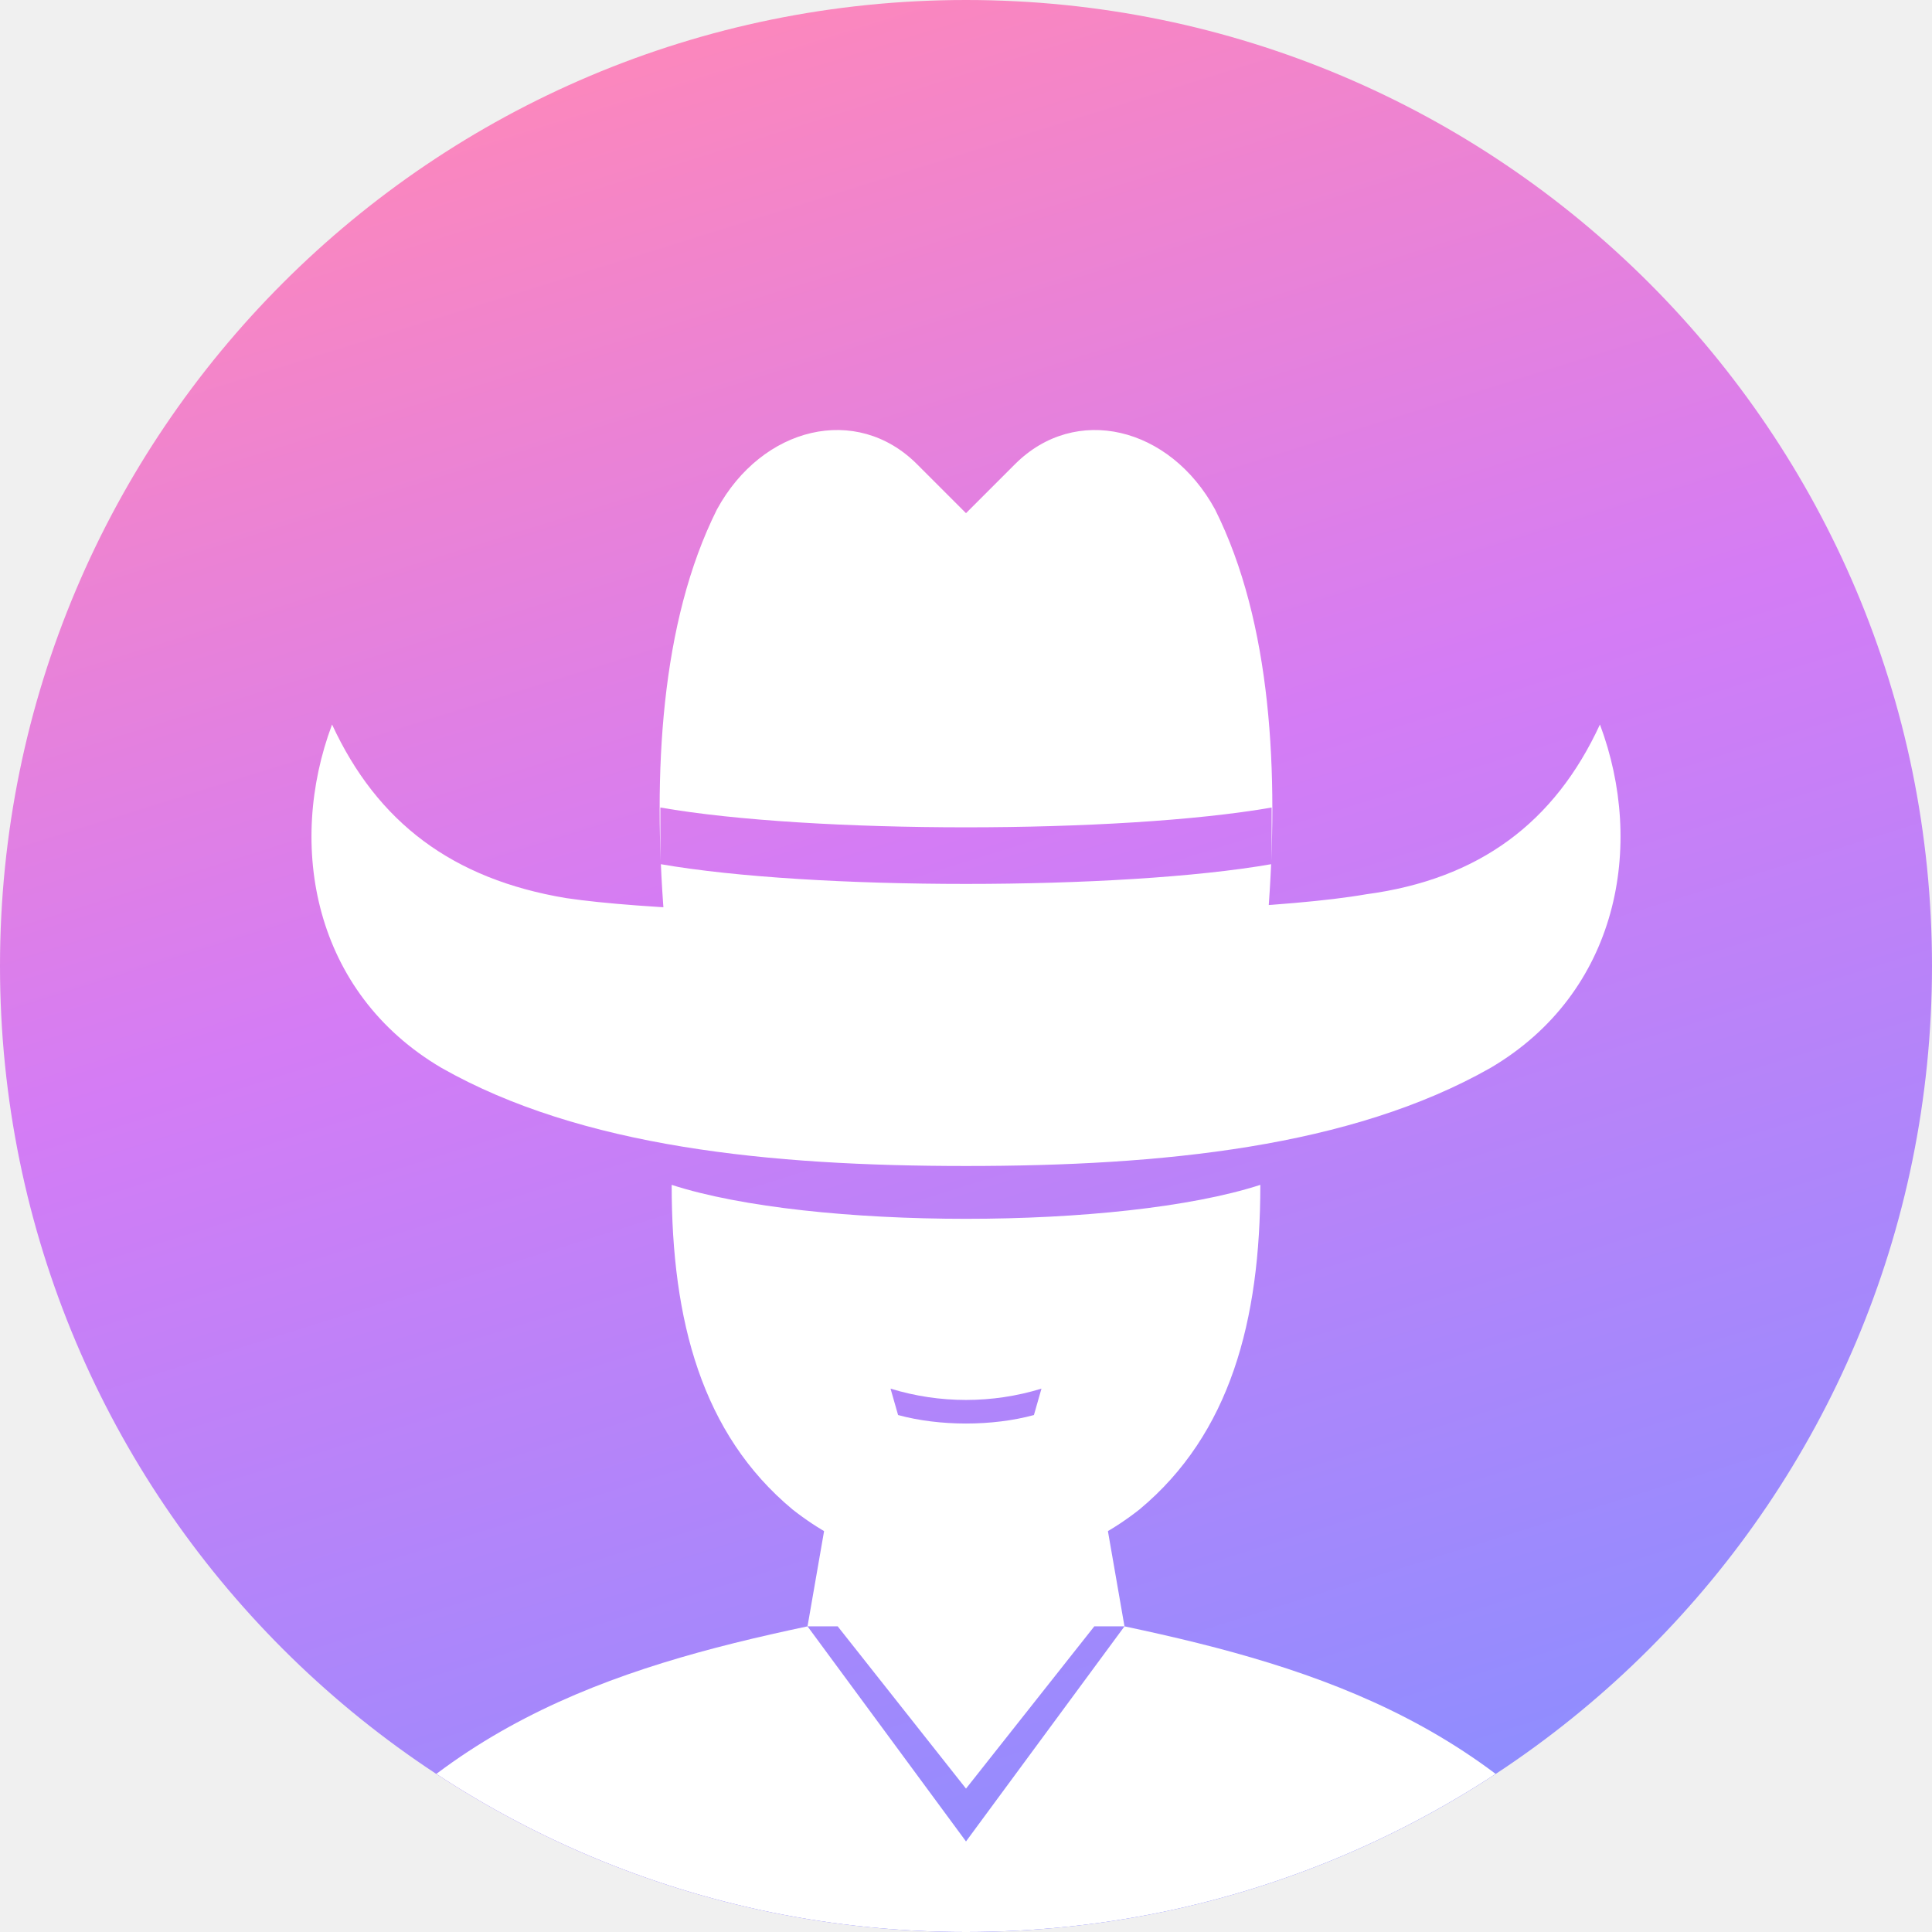
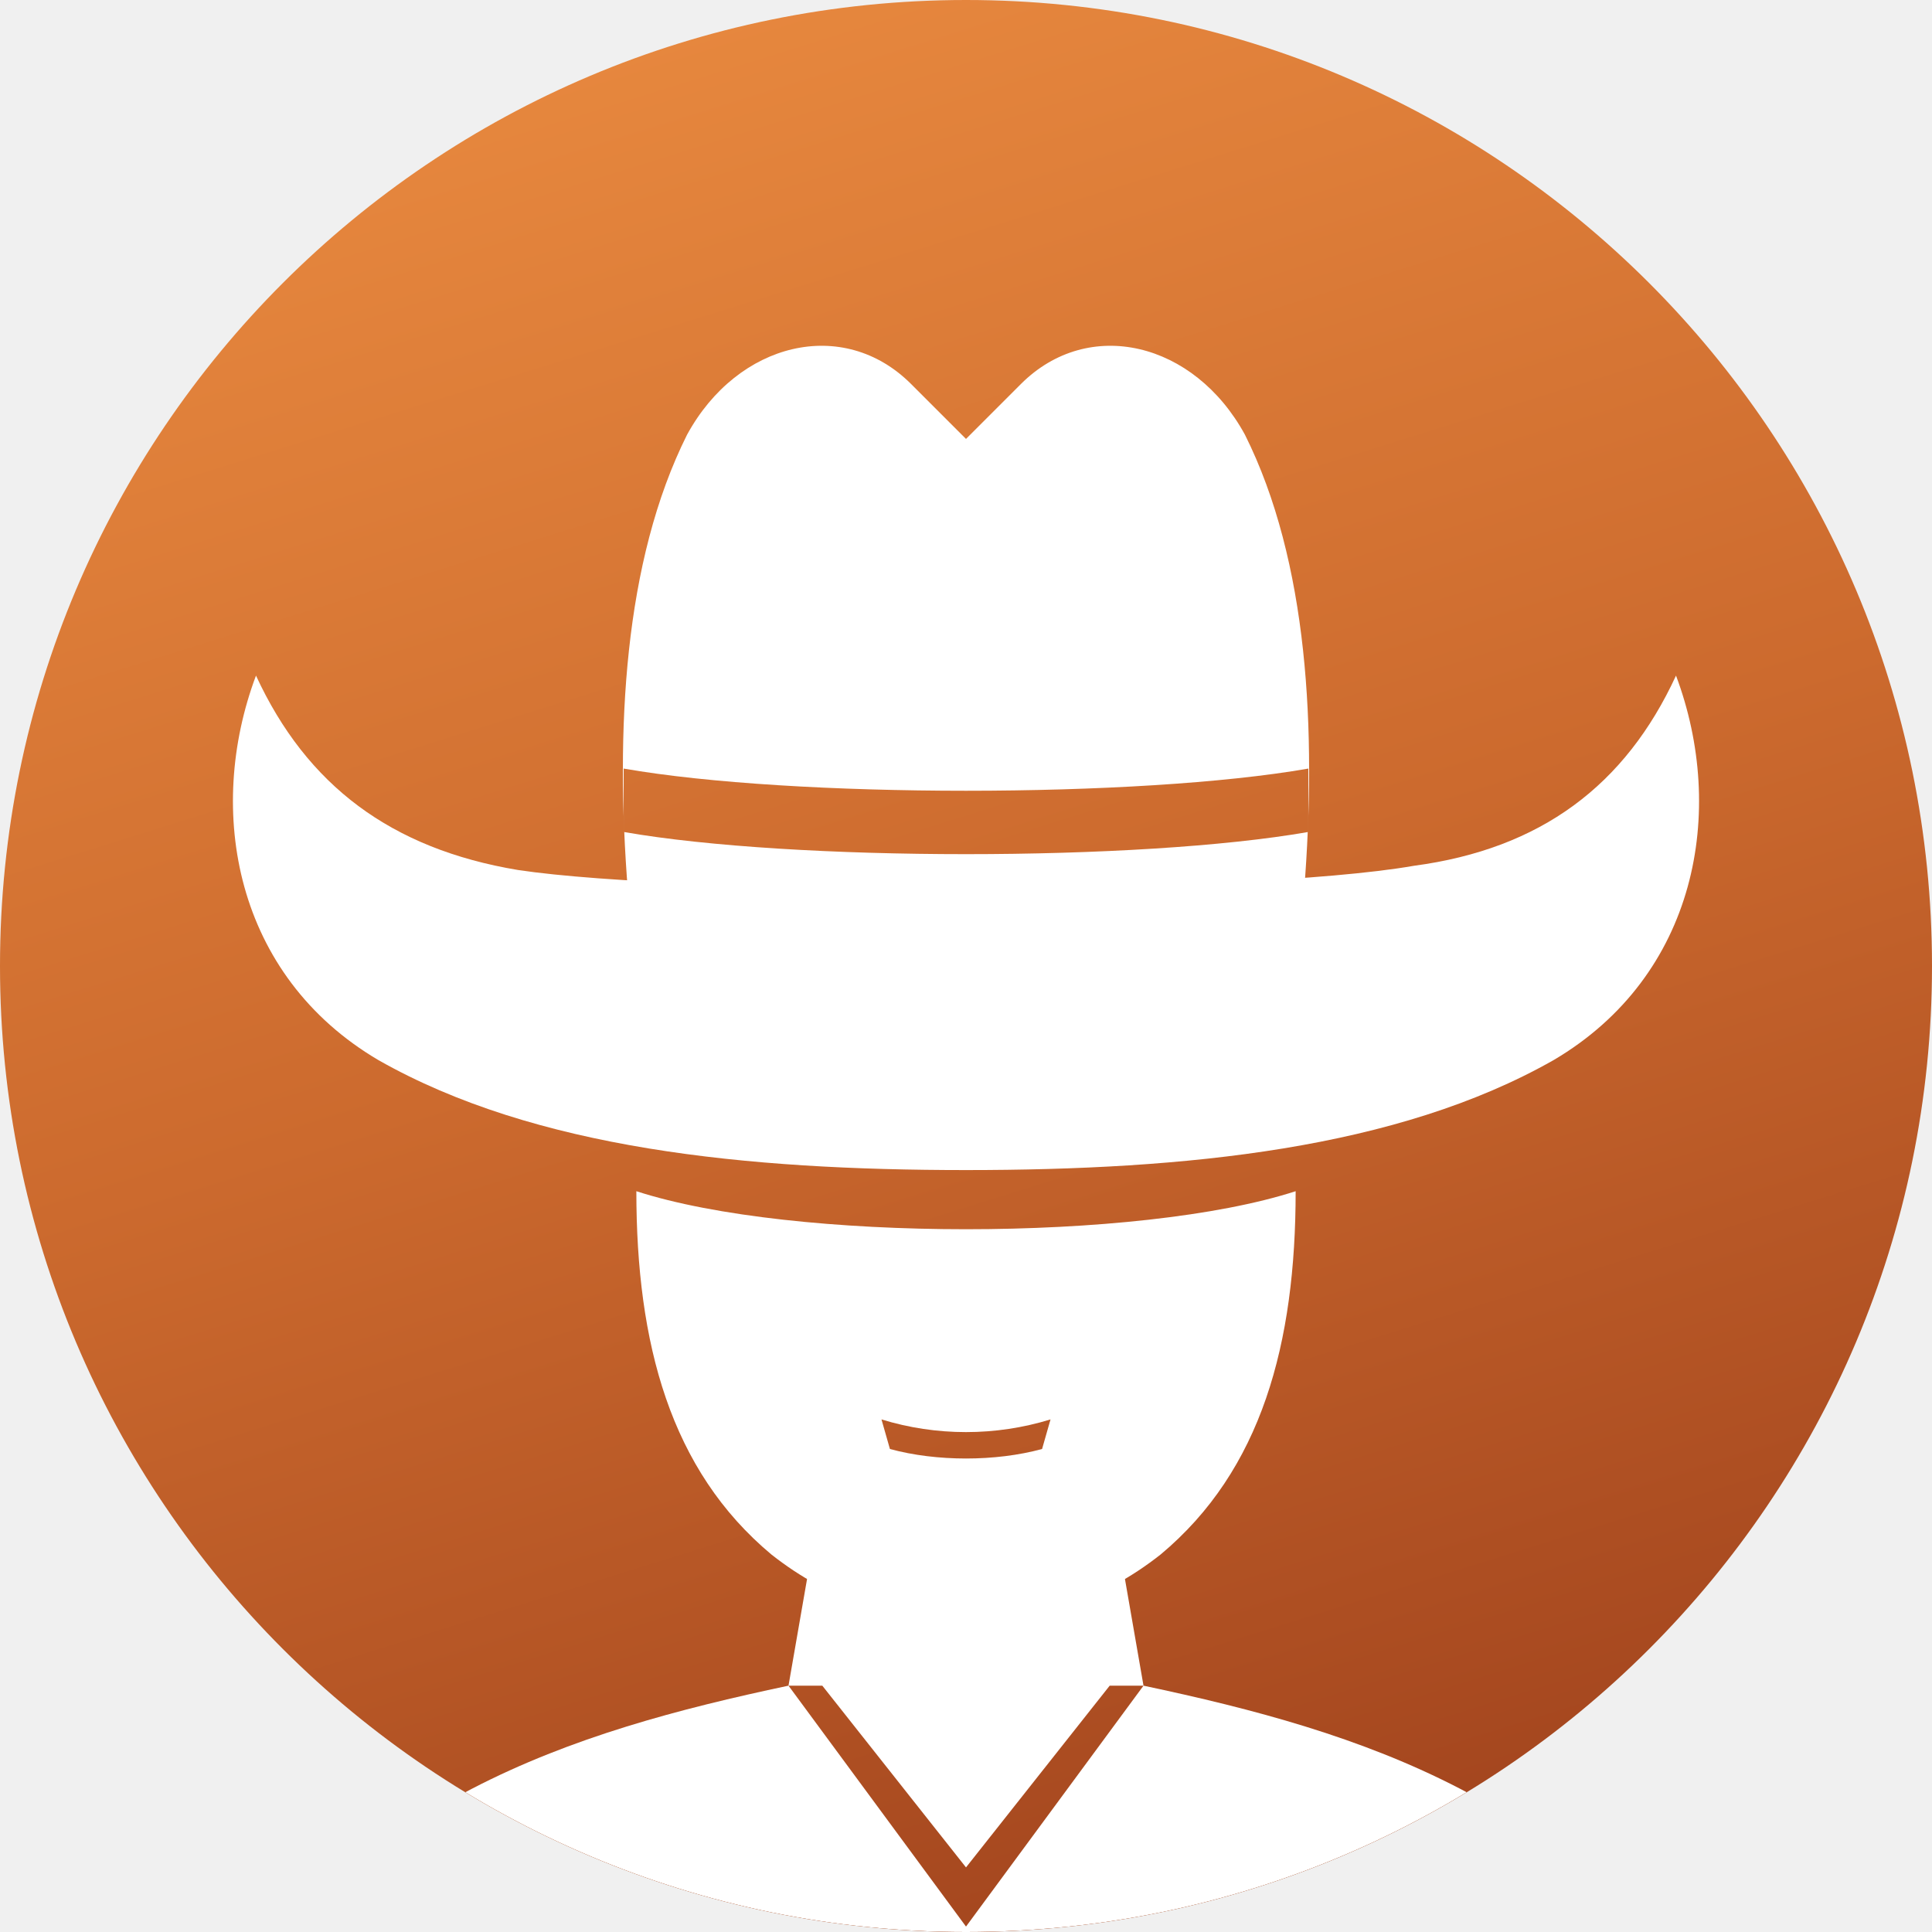
<svg xmlns="http://www.w3.org/2000/svg" viewBox="0 0 1024 1024" width="1024" height="1024">
  <defs>
    <linearGradient id="bg" gradientUnits="userSpaceOnUse" x1="300" y1="0" x2="620" y2="1024">
-       <stop offset="0" stop-color="#FF88B8" />
-       <stop offset="0.45" stop-color="#D47CF5" />
-       <stop offset="1" stop-color="#8C8EFF" />
+       <stop offset="0" stop-color="#E8893F" />
+       <stop offset="0.5" stop-color="#CC6A2E" />
+       <stop offset="1" stop-color="#A3451E" />
    </linearGradient>
    <clipPath id="c">
      <circle cx="512" cy="512" r="512" />
    </clipPath>
    <mask id="m" maskUnits="userSpaceOnUse" x="0" y="0" width="1024" height="1024">
      <rect width="1024" height="1024" fill="#fff" />
-       <g fill="#000">
+       <g fill="#000" transform="translate(512 600) scale(1.12) translate(-512 -600)">
        <path d="M350 428 C430 442 594 442 674 428 L674 458 C594 472 430 472 350 458 Z" />
        <path d="M472 736 C498 744 526 744 552 736 L548 750 C526 756 498 756 476 750 Z" />
        <path d="M444 862 L512 948 L580 862 L596 862 L512 976 L428 862 Z" />
      </g>
    </mask>
  </defs>
  <circle cx="512" cy="512" r="512" fill="url(#bg)" />
  <g clip-path="url(#c)">
    <g mask="url(#m)" fill="#fff">
-       <path d="M444 770 L580 770 L596 862 C700 884 800 916 870 1024 L154 1024 C224 916 324 884 428 862 Z" />
-       <path d="M356 628 C430 652 594 652 668 628 C668 700 652 760 604 800 C576 822 548 830 512 830 C476 830 448 822 420 800 C372 760 356 700 356 628 Z" />
-       <path d="M352 486 C346 410 350 330 380 270 C404 226 454 214 486 246 L512 272 L538 246 C570 214 620 226 644 270 C674 330 678 410 672 486 Z" />
-       <path d="M176 384 C200 436 240 466 300 476 C380 488 644 488 724 474 C784 466 824 436 848 384 C872 448 858 526 790 566 C716 608 616 618 512 618 C408 618 308 608 234 566 C166 526 152 448 176 384 Z" />
+       <g transform="translate(512 600) scale(1.12) translate(-512 -600)">
+         <path d="M444 770 L580 770 L596 862 C700 884 800 916 870 1024 L154 1024 C224 916 324 884 428 862 Z" />
+         <path d="M356 628 C430 652 594 652 668 628 C668 700 652 760 604 800 C576 822 548 830 512 830 C476 830 448 822 420 800 C372 760 356 700 356 628 Z" />
+         <path d="M352 486 C346 410 350 330 380 270 C404 226 454 214 486 246 L512 272 L538 246 C570 214 620 226 644 270 C674 330 678 410 672 486 Z" />
+         <path d="M176 384 C200 436 240 466 300 476 C380 488 644 488 724 474 C784 466 824 436 848 384 C872 448 858 526 790 566 C716 608 616 618 512 618 C408 618 308 608 234 566 C166 526 152 448 176 384 Z" />
+       </g>
    </g>
  </g>
</svg>
